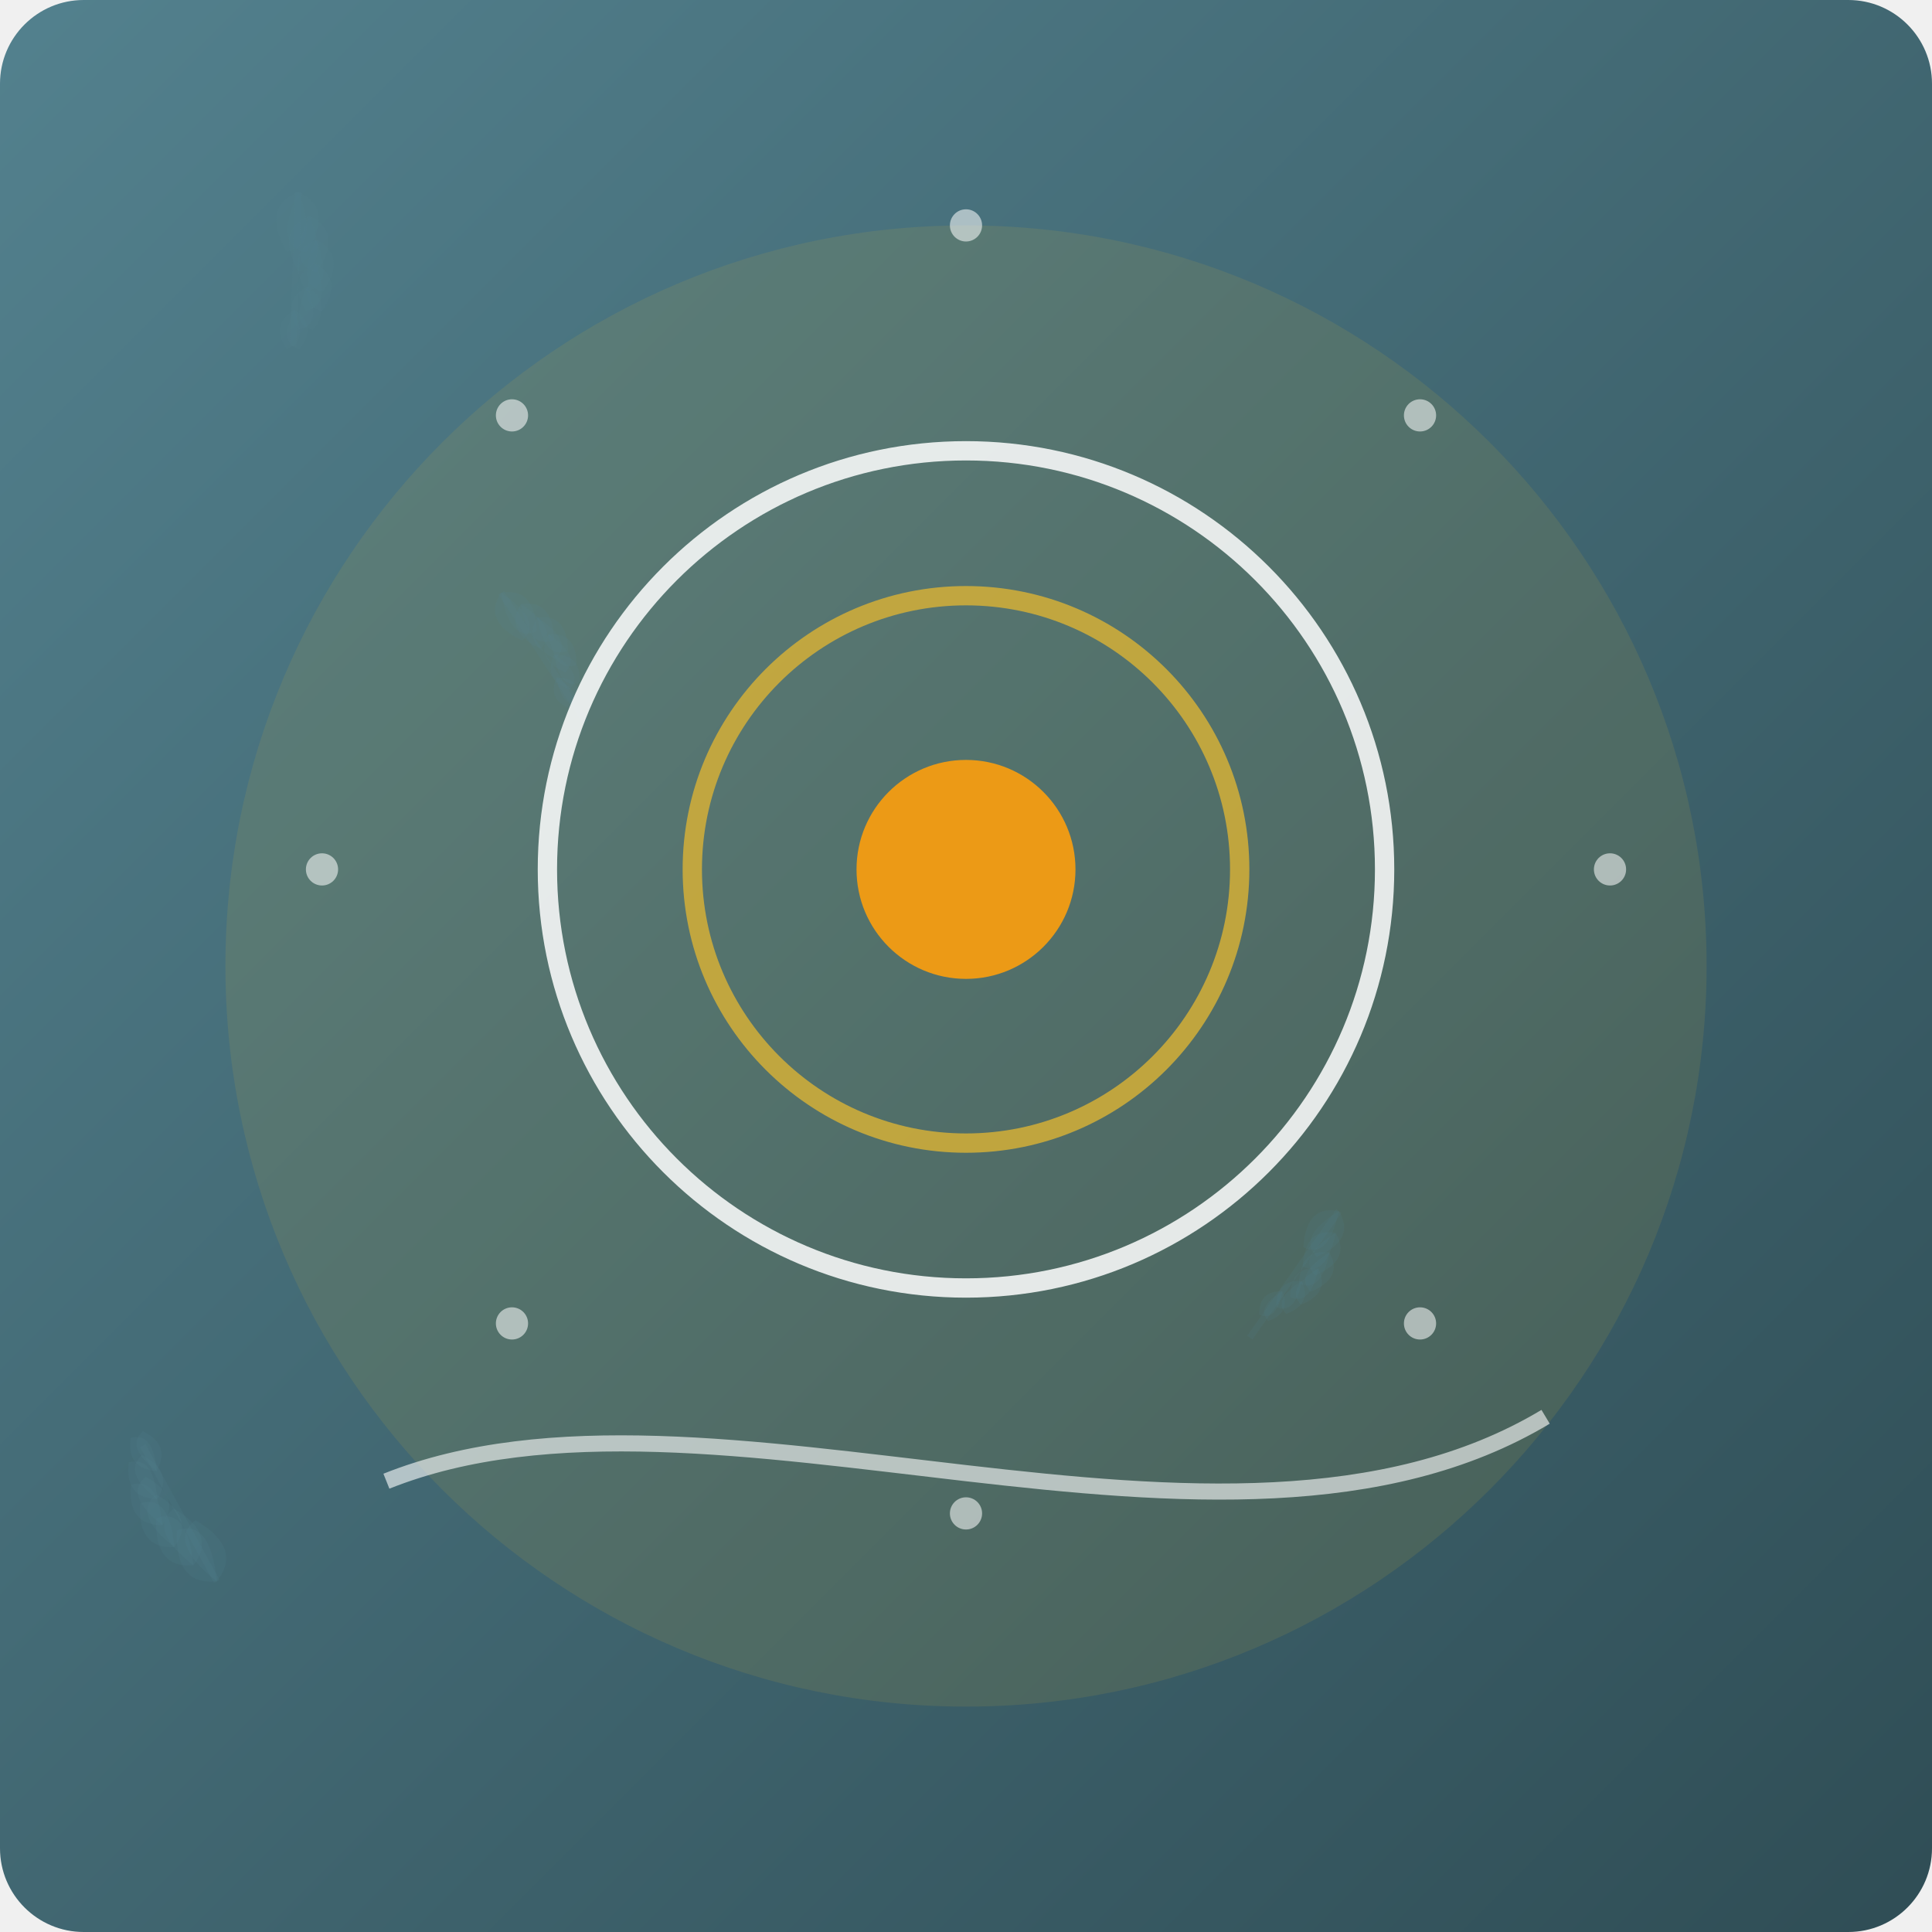
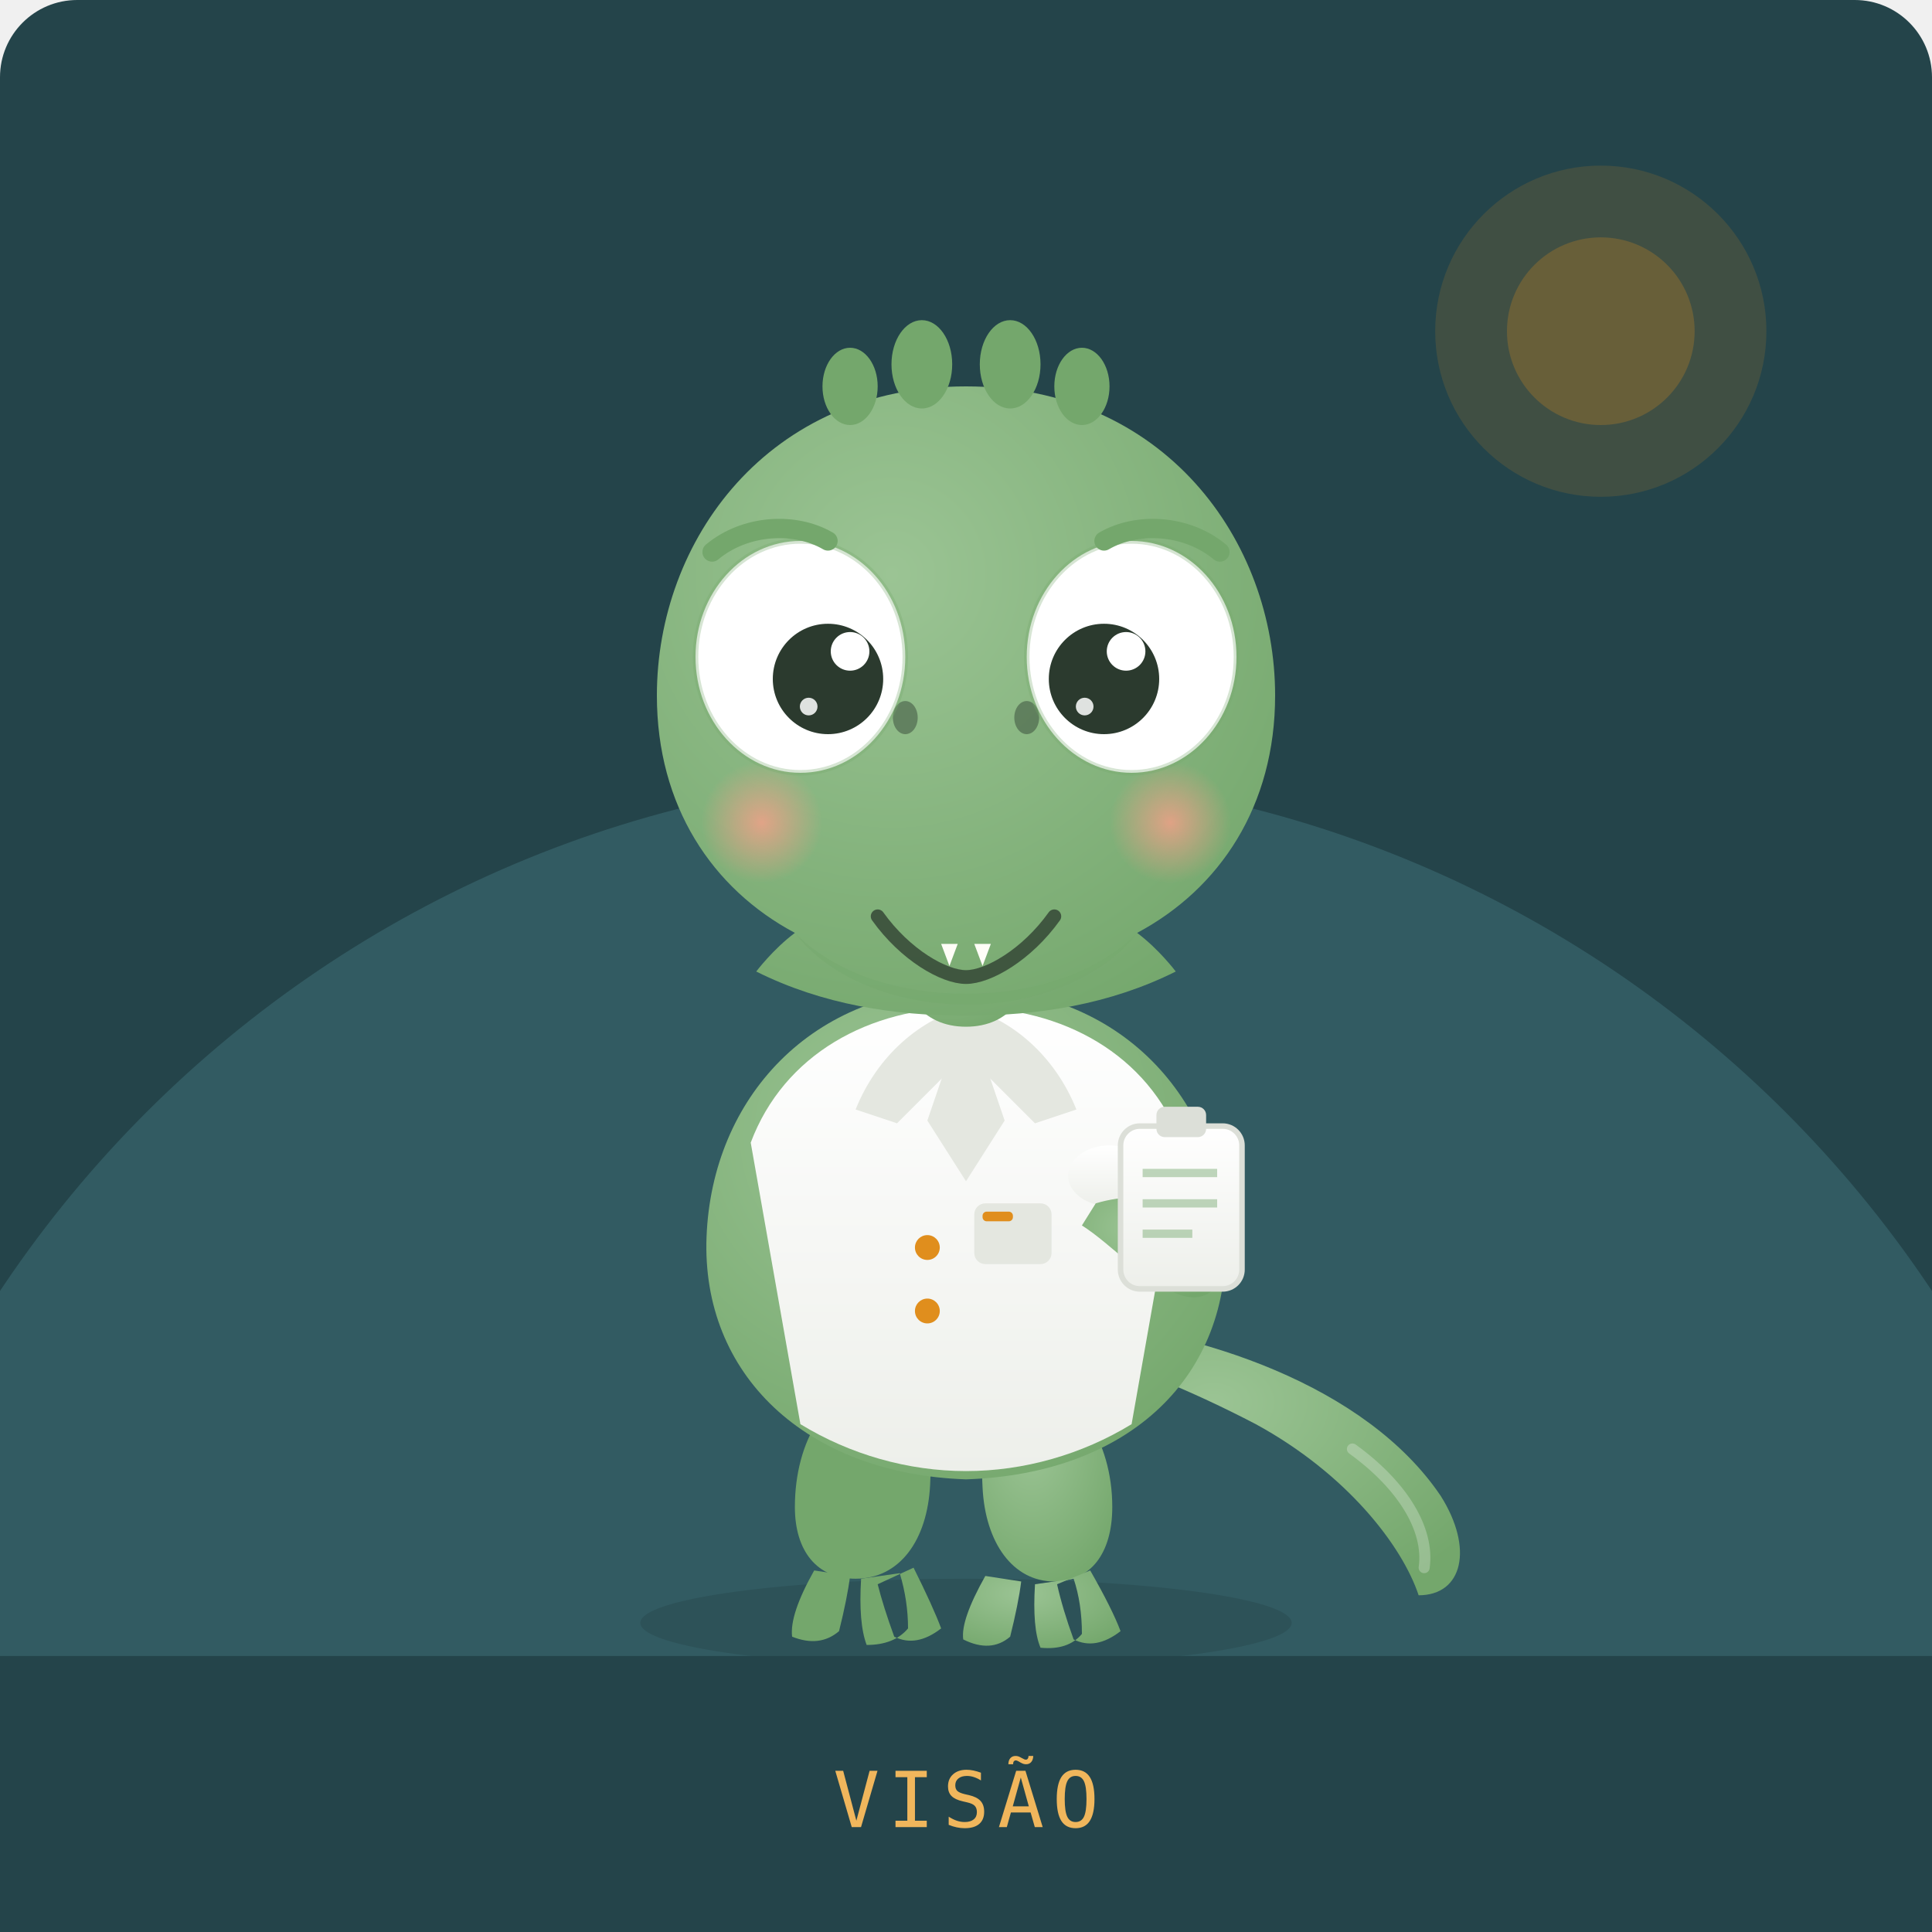
- <svg xmlns="http://www.w3.org/2000/svg" viewBox="0 0 600 600" width="600" height="600">
-   <defs>
-     <linearGradient id="skyGrad" x1="0" y1="0" x2="0" y2="1">
-       <stop offset="0%" stop-color="#2f4d55" />
-       <stop offset="55%" stop-color="#53818e" />
-       <stop offset="100%" stop-color="#F39C12" stop-opacity="0.55" />
-     </linearGradient>
-     <linearGradient id="cardGrad" x1="0" y1="0" x2="1" y2="1">
-       <stop offset="0%" stop-color="#53818e" />
-       <stop offset="100%" stop-color="#2f4d55" />
-     </linearGradient>
-     <radialGradient id="glow" cx="50%" cy="35%" r="65%">
-       <stop offset="0%" stop-color="#d4af37" stop-opacity="0.35" />
-       <stop offset="100%" stop-color="#d4af37" stop-opacity="0" />
-     </radialGradient>
-   </defs>
-   <rect width="600" height="600" rx="26" fill="url(#cardGrad)" />
-   <circle cx="300" cy="300" r="230" fill="#d4af37" opacity="0.12" />
-   <g transform="translate(415.7662,376.1471) rotate(125.1188)">
-     <path d="M0.0,-0.0 q3.971,-9.465 15.488,-2.581 q-1.324,8.604 -15.488,2.581z" fill="#53818e" opacity="0.125" />
-     <path d="M0.0,-0.0 q3.971,9.465 15.488,2.581 q-1.324,-8.604 -15.488,-2.581z" fill="#53818e" opacity="0.125" />
-     <path d="M6.089,-3.112 q3.971,-8.802 14.404,-2.401 q-1.324,8.002 -14.404,2.401z" fill="#53818e" opacity="0.125" />
-     <path d="M6.089,-3.112 q3.971,8.802 14.404,2.401 q-1.324,-8.002 -14.404,-2.401z" fill="#53818e" opacity="0.125" />
-     <path d="M12.179,-5.036 q3.971,-8.14 13.32,-2.22 q-1.324,7.4 -13.32,2.22z" fill="#53818e" opacity="0.125" />
-     <path d="M12.179,-5.036 q3.971,8.14 13.32,2.22 q-1.324,-7.4 -13.32,-2.22z" fill="#53818e" opacity="0.125" />
-     <path d="M18.268,-5.036 q3.971,-7.477 12.235,-2.039 q-1.324,6.797 -12.235,2.039z" fill="#53818e" opacity="0.125" />
-     <path d="M18.268,-5.036 q3.971,7.477 12.235,2.039 q-1.324,-6.797 -12.235,-2.039z" fill="#53818e" opacity="0.125" />
-     <path d="M24.357,-3.112 q3.971,-6.815 11.151,-1.859 q-1.324,6.195 -11.151,1.859z" fill="#53818e" opacity="0.125" />
-     <path d="M24.357,-3.112 q3.971,6.815 11.151,1.859 q-1.324,-6.195 -11.151,-1.859z" fill="#53818e" opacity="0.125" />
-     <path d="M30.446,-6.484544808077736e-16 q3.971,-6.152 10.067,-1.678 q-1.324,5.593 -10.067,1.678z" fill="#53818e" opacity="0.125" />
-     <path d="M30.446,-6.484544808077736e-16 q3.971,6.152 10.067,1.678 q-1.324,-5.593 -10.067,-1.678z" fill="#53818e" opacity="0.125" />
-     <path d="M0,0 L48,0" stroke="#53818e" stroke-width="2" opacity="0.125" />
+ <svg xmlns="http://www.w3.org/2000/svg" viewBox="0 0 700 700" width="700" height="700">
+   <rect width="700" height="700" rx="28" fill="#24444A" />
+   <circle cx="350" cy="700" r="420" fill="#3E6E76" opacity="0.55" />
+   <circle cx="580" cy="120" r="60" fill="#E08E1D" opacity="0.15" />
+   <circle cx="580" cy="120" r="34" fill="#E08E1D" opacity="0.25" />
+   <g transform="translate(150,110) scale(1.0)">
+     <defs>
+       <radialGradient id="skinGradap2" cx="38%" cy="30%" r="80%">
+         <stop offset="0%" stop-color="#9BC494" />
+         <stop offset="100%" stop-color="#74A76C" />
+       </radialGradient>
+       <linearGradient id="bellyGradap2" x1="0" y1="0" x2="0" y2="1">
+         <stop offset="0%" stop-color="#F3EFD8" />
+         <stop offset="100%" stop-color="#E3DCB8" />
+       </linearGradient>
+       <linearGradient id="coatGradap2" x1="0" y1="0" x2="0" y2="1">
+         <stop offset="0%" stop-color="#FFFFFF" />
+         <stop offset="100%" stop-color="#EDEFEA" />
+       </linearGradient>
+       <radialGradient id="cheekGradap2" cx="50%" cy="50%" r="50%">
+         <stop offset="0%" stop-color="#FF9E8A" stop-opacity="0.75" />
+         <stop offset="100%" stop-color="#FF9E8A" stop-opacity="0" />
+       </radialGradient>
+     </defs>
+     <ellipse cx="200" cy="478" rx="118" ry="16" fill="#000000" opacity="0.10" />
+     <path d="M235,368 C285,372 345,392 372,432 C384,451 380,468 364,468              C358,450 338,424 305,406 C282,394 258,384 235,378 Z" fill="url(#skinGradap2)" />
+     <path d="M340,415 C358,428 368,444 366,458" fill="none" stroke="#FFFFFF" stroke-width="4" stroke-linecap="round" opacity="0.25" />
+     <path d="M168,392 C150,392 138,412 138,436 C138,452 146,462 160,462 C176,462 186,448 187,428 C188,412 184,392 168,392 Z" fill="#74A76C" />
+     <path d="M145,459 q-9,16 -8,24 q10,4 17,-2 q3,-12 4,-20 M162,462 q-1,16 2,24 q10,0 15,-6 q0,-10 -3,-20 M181,458 q7,14 10,22 q-9,7 -17,3 q-4,-11 -6,-19" fill="#74A76C" />
+     <path d="M222,392 C240,392 253,412 253,436 C253,453 245,463 232,463 C217,463 207,449 206,429 C205,412 208,392 222,392 Z" fill="url(#skinGradap2)" />
+     <path d="M207,461 q-9,16 -8,23 q10,5 17,-1 q3,-12 4,-20 M225,464 q-1,16 2,23 q10,1 15,-5 q0,-11 -3,-20 M245,459 q8,14 11,22 q-9,7 -17,3 q-4,-11 -6,-20" fill="url(#skinGradap2)" />
+     <path d="M200,248 C144,248 108,288 106,338 C104,388 142,424 200,426              C260,424 296,388 294,338 C292,288 256,248 200,248 Z" fill="url(#skinGradap2)" />
+     <path d="M148,318 C144,358 166,398 200,402 C236,398 256,358 252,320              C234,354 166,354 148,318 Z" fill="url(#bellyGradap2)" />
+     <path d="M200,255 C165,255 134,272 122,304 L140,406 C158,417 179,423 200,423              C221,423 242,417 260,406 L278,304 C266,272 235,255 200,255 Z" fill="url(#coatGradap2)" />
+     <path d="M200,255 L186,296 L200,318 L214,296 Z" fill="#E4E7E0" />
+     <path d="M200,255 C184,259 168,272 160,292 L175,297 L200,272 Z" fill="#E4E7E0" />
+     <path d="M200,255 C216,259 232,272 240,292 L225,297 L200,272 Z" fill="#E4E7E0" />
+     <circle cx="186" cy="342" r="4.5" fill="#E08E1D" />
+     <circle cx="186" cy="365" r="4.5" fill="#E08E1D" />
+     <rect x="203" y="326" width="28" height="22" rx="4" fill="#E4E7E0" />
+     <rect x="206" y="329" width="11" height="3.5" rx="1.5" fill="#E08E1D" />
+     <ellipse cx="252" cy="316" rx="15" ry="11" fill="url(#coatGradap2)" />
+     <path d="M247,326 C267,320 285,327 291,344 C295,355 288,363 277,359 C264,354 253,341 242,334 Z" fill="url(#skinGradap2)" />
+     <rect x="256" y="298" width="44" height="59" rx="7" fill="url(#coatGradap2)" stroke="#DCDFD8" stroke-width="2" />
+     <rect x="269" y="291" width="18" height="11" rx="3" fill="#DCDFD8" />
+     <line x1="264" y1="315" x2="291" y2="315" stroke="#74A76C" stroke-width="3" opacity="0.45" />
+     <line x1="264" y1="326" x2="291" y2="326" stroke="#74A76C" stroke-width="3" opacity="0.45" />
+     <line x1="264" y1="337" x2="282" y2="337" stroke="#74A76C" stroke-width="3" opacity="0.45" />
+     <path d="M175,230 C175,250 184,262 200,262 C216,262 225,250 225,230 L213,208 L187,208 Z" fill="url(#skinGradap2)" />
+     <path d="M200,30 C128,30 88,86 88,142 C88,182 108,212 138,228              C130,234 124,242 124,242 C148,254 174,258 200,258              C226,258 252,254 276,242 C276,242 270,234 262,228              C292,212 312,182 312,142 C312,86 272,30 200,30 Z" fill="url(#skinGradap2)" />
+     <path d="M138,228 C152,242 174,250 200,250 C226,250 248,242 262,228              C250,244 226,254 200,254 C174,254 150,244 138,228 Z" fill="#74A76C" opacity="0.4" />
+     <circle cx="126" cy="188" r="22" fill="url(#cheekGradap2)" />
+     <circle cx="274" cy="188" r="22" fill="url(#cheekGradap2)" />
+     <path d="M168,222 C178,236 192,244 200,244 C208,244 222,236 232,222" fill="none" stroke="#2B3A2E" stroke-width="5" stroke-linecap="round" opacity="0.75" />
+     <path d="M191,232 l3,8 l3,-8 Z M203,232 l3,8 l3,-8 Z" fill="#FFFDF7" />
+     <ellipse cx="178" cy="150" rx="4.5" ry="6" fill="#2B3A2E" opacity="0.45" />
+     <ellipse cx="222" cy="150" rx="4.5" ry="6" fill="#2B3A2E" opacity="0.45" />
+     <ellipse cx="140" cy="128" rx="38" ry="42" fill="#FFFFFF" />
+     <ellipse cx="260" cy="128" rx="38" ry="42" fill="#FFFFFF" />
+     <ellipse cx="140" cy="128" rx="38" ry="42" fill="none" stroke="#74A76C" stroke-width="2" opacity="0.3" />
+     <ellipse cx="260" cy="128" rx="38" ry="42" fill="none" stroke="#74A76C" stroke-width="2" opacity="0.3" />
+     <circle cx="150" cy="136" r="20" fill="#2B3A2E" />
+     <circle cx="250" cy="136" r="20" fill="#2B3A2E" />
+     <circle cx="150" cy="136" r="20" fill="none" />
+     <circle cx="158" cy="126" r="7" fill="#FFFFFF" />
+     <circle cx="258" cy="126" r="7" fill="#FFFFFF" />
+     <circle cx="143" cy="146" r="3.2" fill="#FFFFFF" opacity="0.85" />
+     <circle cx="243" cy="146" r="3.2" fill="#FFFFFF" opacity="0.85" />
+     <path d="M108,90 C120,80 138,79 150,86" fill="none" stroke="#74A76C" stroke-width="7" stroke-linecap="round" />
+     <path d="M292,90 C280,80 262,79 250,86" fill="none" stroke="#74A76C" stroke-width="7" stroke-linecap="round" />
+     <ellipse cx="158" cy="30" rx="10" ry="14" fill="#74A76C" />
+     <ellipse cx="184" cy="22" rx="11" ry="16" fill="#74A76C" />
+     <ellipse cx="216" cy="22" rx="11" ry="16" fill="#74A76C" />
+     <ellipse cx="242" cy="30" rx="10" ry="14" fill="#74A76C" />
  </g>
-   <g transform="translate(92.69841,59.60478) rotate(92.0138)">
-     <path d="M0.0,-0.0 q4.778,-11.388 18.635,-3.106 q-1.593,10.353 -18.635,3.106z" fill="#53818e" opacity="0.136" />
-     <path d="M0.0,-0.0 q4.778,11.388 18.635,3.106 q-1.593,-10.353 -18.635,-3.106z" fill="#53818e" opacity="0.136" />
-     <path d="M7.326,-3.745 q4.778,-10.591 17.33,-2.888 q-1.593,9.628 -17.33,2.888z" fill="#53818e" opacity="0.136" />
-     <path d="M7.326,-3.745 q4.778,10.591 17.33,2.888 q-1.593,-9.628 -17.33,-2.888z" fill="#53818e" opacity="0.136" />
-     <path d="M14.653,-6.059 q4.778,-9.794 16.026,-2.671 q-1.593,8.903 -16.026,2.671z" fill="#53818e" opacity="0.136" />
-     <path d="M14.653,-6.059 q4.778,9.794 16.026,2.671 q-1.593,-8.903 -16.026,-2.671z" fill="#53818e" opacity="0.136" />
-     <path d="M21.979,-6.059 q4.778,-8.996 14.721,-2.454 q-1.593,8.179 -14.721,2.454z" fill="#53818e" opacity="0.136" />
-     <path d="M21.979,-6.059 q4.778,8.996 14.721,2.454 q-1.593,-8.179 -14.721,-2.454z" fill="#53818e" opacity="0.136" />
-     <path d="M29.306,-3.745 q4.778,-8.199 13.417,-2.236 q-1.593,7.454 -13.417,2.236z" fill="#53818e" opacity="0.136" />
-     <path d="M29.306,-3.745 q4.778,8.199 13.417,2.236 q-1.593,-7.454 -13.417,-2.236z" fill="#53818e" opacity="0.136" />
-     <path d="M36.632,-7.80203546883764e-16 q4.778,-7.402 12.113,-2.019 q-1.593,6.729 -12.113,2.019z" fill="#53818e" opacity="0.136" />
-     <path d="M36.632,-7.80203546883764e-16 q4.778,7.402 12.113,2.019 q-1.593,-6.729 -12.113,-2.019z" fill="#53818e" opacity="0.136" />
-     <path d="M0,0 L48,0" stroke="#53818e" stroke-width="2" opacity="0.136" />
-   </g>
-   <g transform="translate(67.31153,491.1106) rotate(241.3956)">
-     <path d="M0.0,-0.0 q5.089,-12.129 19.848,-3.308 q-1.696,11.027 -19.848,3.308z" fill="#53818e" opacity="0.148" />
-     <path d="M0.0,-0.0 q5.089,12.129 19.848,3.308 q-1.696,-11.027 -19.848,-3.308z" fill="#53818e" opacity="0.148" />
-     <path d="M7.804,-3.989 q5.089,-11.28 18.459,-3.076 q-1.696,10.255 -18.459,3.076z" fill="#53818e" opacity="0.148" />
-     <path d="M7.804,-3.989 q5.089,11.28 18.459,3.076 q-1.696,-10.255 -18.459,-3.076z" fill="#53818e" opacity="0.148" />
-     <path d="M15.607,-6.454 q5.089,-10.431 17.069,-2.845 q-1.696,9.483 -17.069,2.845z" fill="#53818e" opacity="0.148" />
-     <path d="M15.607,-6.454 q5.089,10.431 17.069,2.845 q-1.696,-9.483 -17.069,-2.845z" fill="#53818e" opacity="0.148" />
-     <path d="M23.411,-6.454 q5.089,-9.582 15.68,-2.613 q-1.696,8.711 -15.68,2.613z" fill="#53818e" opacity="0.148" />
-     <path d="M23.411,-6.454 q5.089,9.582 15.68,2.613 q-1.696,-8.711 -15.68,-2.613z" fill="#53818e" opacity="0.148" />
-     <path d="M31.214,-3.989 q5.089,-8.733 14.291,-2.382 q-1.696,7.939 -14.291,2.382z" fill="#53818e" opacity="0.148" />
-     <path d="M31.214,-3.989 q5.089,8.733 14.291,2.382 q-1.696,-7.939 -14.291,-2.382z" fill="#53818e" opacity="0.148" />
-     <path d="M39.018,-8.310111536838263e-16 q5.089,-7.884 12.901,-2.15 q-1.696,7.167 -12.901,2.15z" fill="#53818e" opacity="0.148" />
-     <path d="M39.018,-8.310111536838263e-16 q5.089,7.884 12.901,2.15 q-1.696,-7.167 -12.901,-2.15z" fill="#53818e" opacity="0.148" />
-     <path d="M0,0 L48,0" stroke="#53818e" stroke-width="2" opacity="0.148" />
-   </g>
-   <g transform="translate(155.6392,184.1128) rotate(56.71186)">
-     <path d="M0.0,-0.0 q4.103,-9.778 16,-2.667 q-1.368,8.889 -16,2.667z" fill="#53818e" opacity="0.165" />
-     <path d="M0.0,-0.0 q4.103,9.778 16,2.667 q-1.368,-8.889 -16,-2.667z" fill="#53818e" opacity="0.165" />
-     <path d="M6.291,-3.215 q4.103,-9.094 14.88,-2.48 q-1.368,8.267 -14.88,2.48z" fill="#53818e" opacity="0.165" />
-     <path d="M6.291,-3.215 q4.103,9.094 14.88,2.48 q-1.368,-8.267 -14.88,-2.48z" fill="#53818e" opacity="0.165" />
-     <path d="M12.582,-5.203 q4.103,-8.409 13.76,-2.293 q-1.368,7.645 -13.76,2.293z" fill="#53818e" opacity="0.165" />
-     <path d="M12.582,-5.203 q4.103,8.409 13.76,2.293 q-1.368,-7.645 -13.76,-2.293z" fill="#53818e" opacity="0.165" />
-     <path d="M18.872,-5.203 q4.103,-7.725 12.64,-2.107 q-1.368,7.022 -12.64,2.107z" fill="#53818e" opacity="0.165" />
-     <path d="M18.872,-5.203 q4.103,7.725 12.64,2.107 q-1.368,-7.022 -12.64,-2.107z" fill="#53818e" opacity="0.165" />
-     <path d="M25.163,-3.215 q4.103,-7.04 11.52,-1.92 q-1.368,6.4 -11.52,1.92z" fill="#53818e" opacity="0.165" />
-     <path d="M25.163,-3.215 q4.103,7.04 11.52,1.92 q-1.368,-6.4 -11.52,-1.92z" fill="#53818e" opacity="0.165" />
-     <path d="M31.454,-6.699123441348373e-16 q4.103,-6.356 10.4,-1.733 q-1.368,5.778 -10.4,1.733z" fill="#53818e" opacity="0.165" />
-     <path d="M31.454,-6.699123441348373e-16 q4.103,6.356 10.4,1.733 q-1.368,-5.778 -10.4,-1.733z" fill="#53818e" opacity="0.165" />
-     <path d="M0,0 L48,0" stroke="#53818e" stroke-width="2" opacity="0.165" />
-   </g>
-   <circle cx="300" cy="270" r="130" fill="none" stroke="#ffffff" stroke-width="6" opacity="0.85" />
-   <circle cx="300" cy="270" r="85" fill="none" stroke="#d4af37" stroke-width="6" opacity="0.85" />
-   <circle cx="300" cy="270" r="34" fill="#F39C12" opacity="0.95" />
-   <circle cx="500" cy="270" r="5" fill="#ffffff" opacity="0.55" />
-   <circle cx="441" cy="411" r="5" fill="#ffffff" opacity="0.55" />
-   <circle cx="300" cy="470" r="5" fill="#ffffff" opacity="0.55" />
-   <circle cx="159" cy="411" r="5" fill="#ffffff" opacity="0.55" />
-   <circle cx="100" cy="270" r="5" fill="#ffffff" opacity="0.55" />
-   <circle cx="159" cy="129" r="5" fill="#ffffff" opacity="0.55" />
-   <circle cx="300" cy="70" r="5" fill="#ffffff" opacity="0.55" />
-   <circle cx="441" cy="129" r="5" fill="#ffffff" opacity="0.55" />
-   <path d="M120,460 C220,420 380,500 480,440" fill="none" stroke="#ffffff" stroke-width="5" opacity="0.6" />
+   <rect x="0" y="600" width="700" height="100" fill="#24444A" />
+   <text x="350" y="662" text-anchor="middle" font-family="'IBM Plex Mono', monospace" font-size="28" letter-spacing="3" fill="#F0B65C">VISÃO</text>
</svg>
